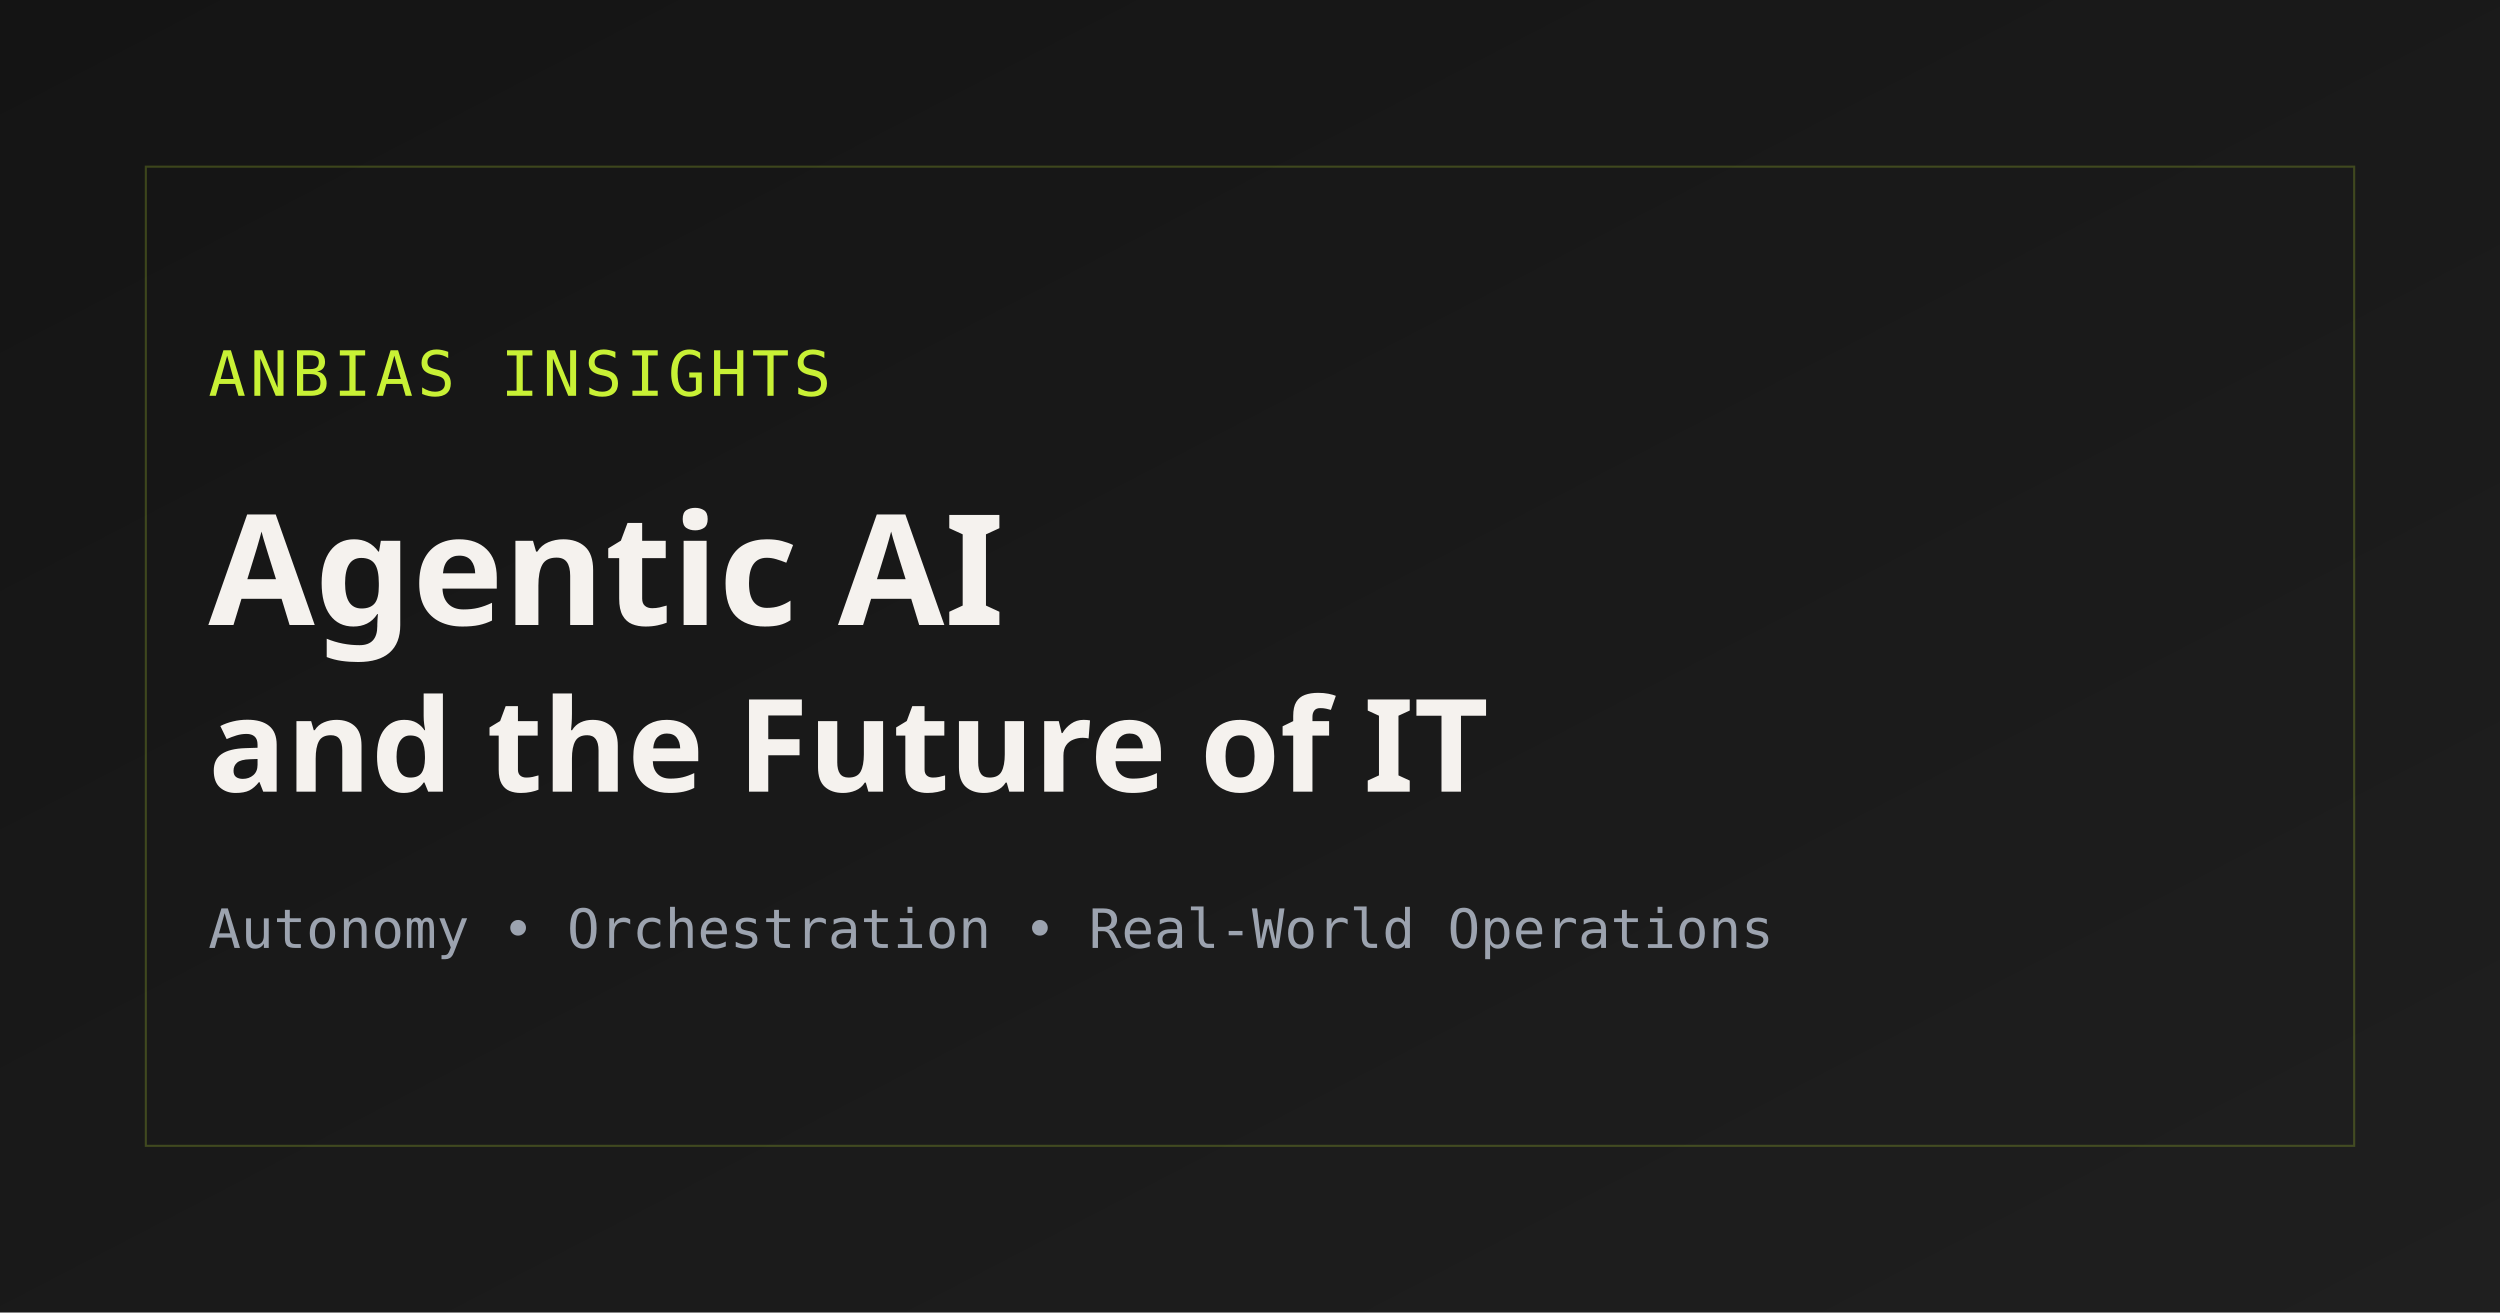
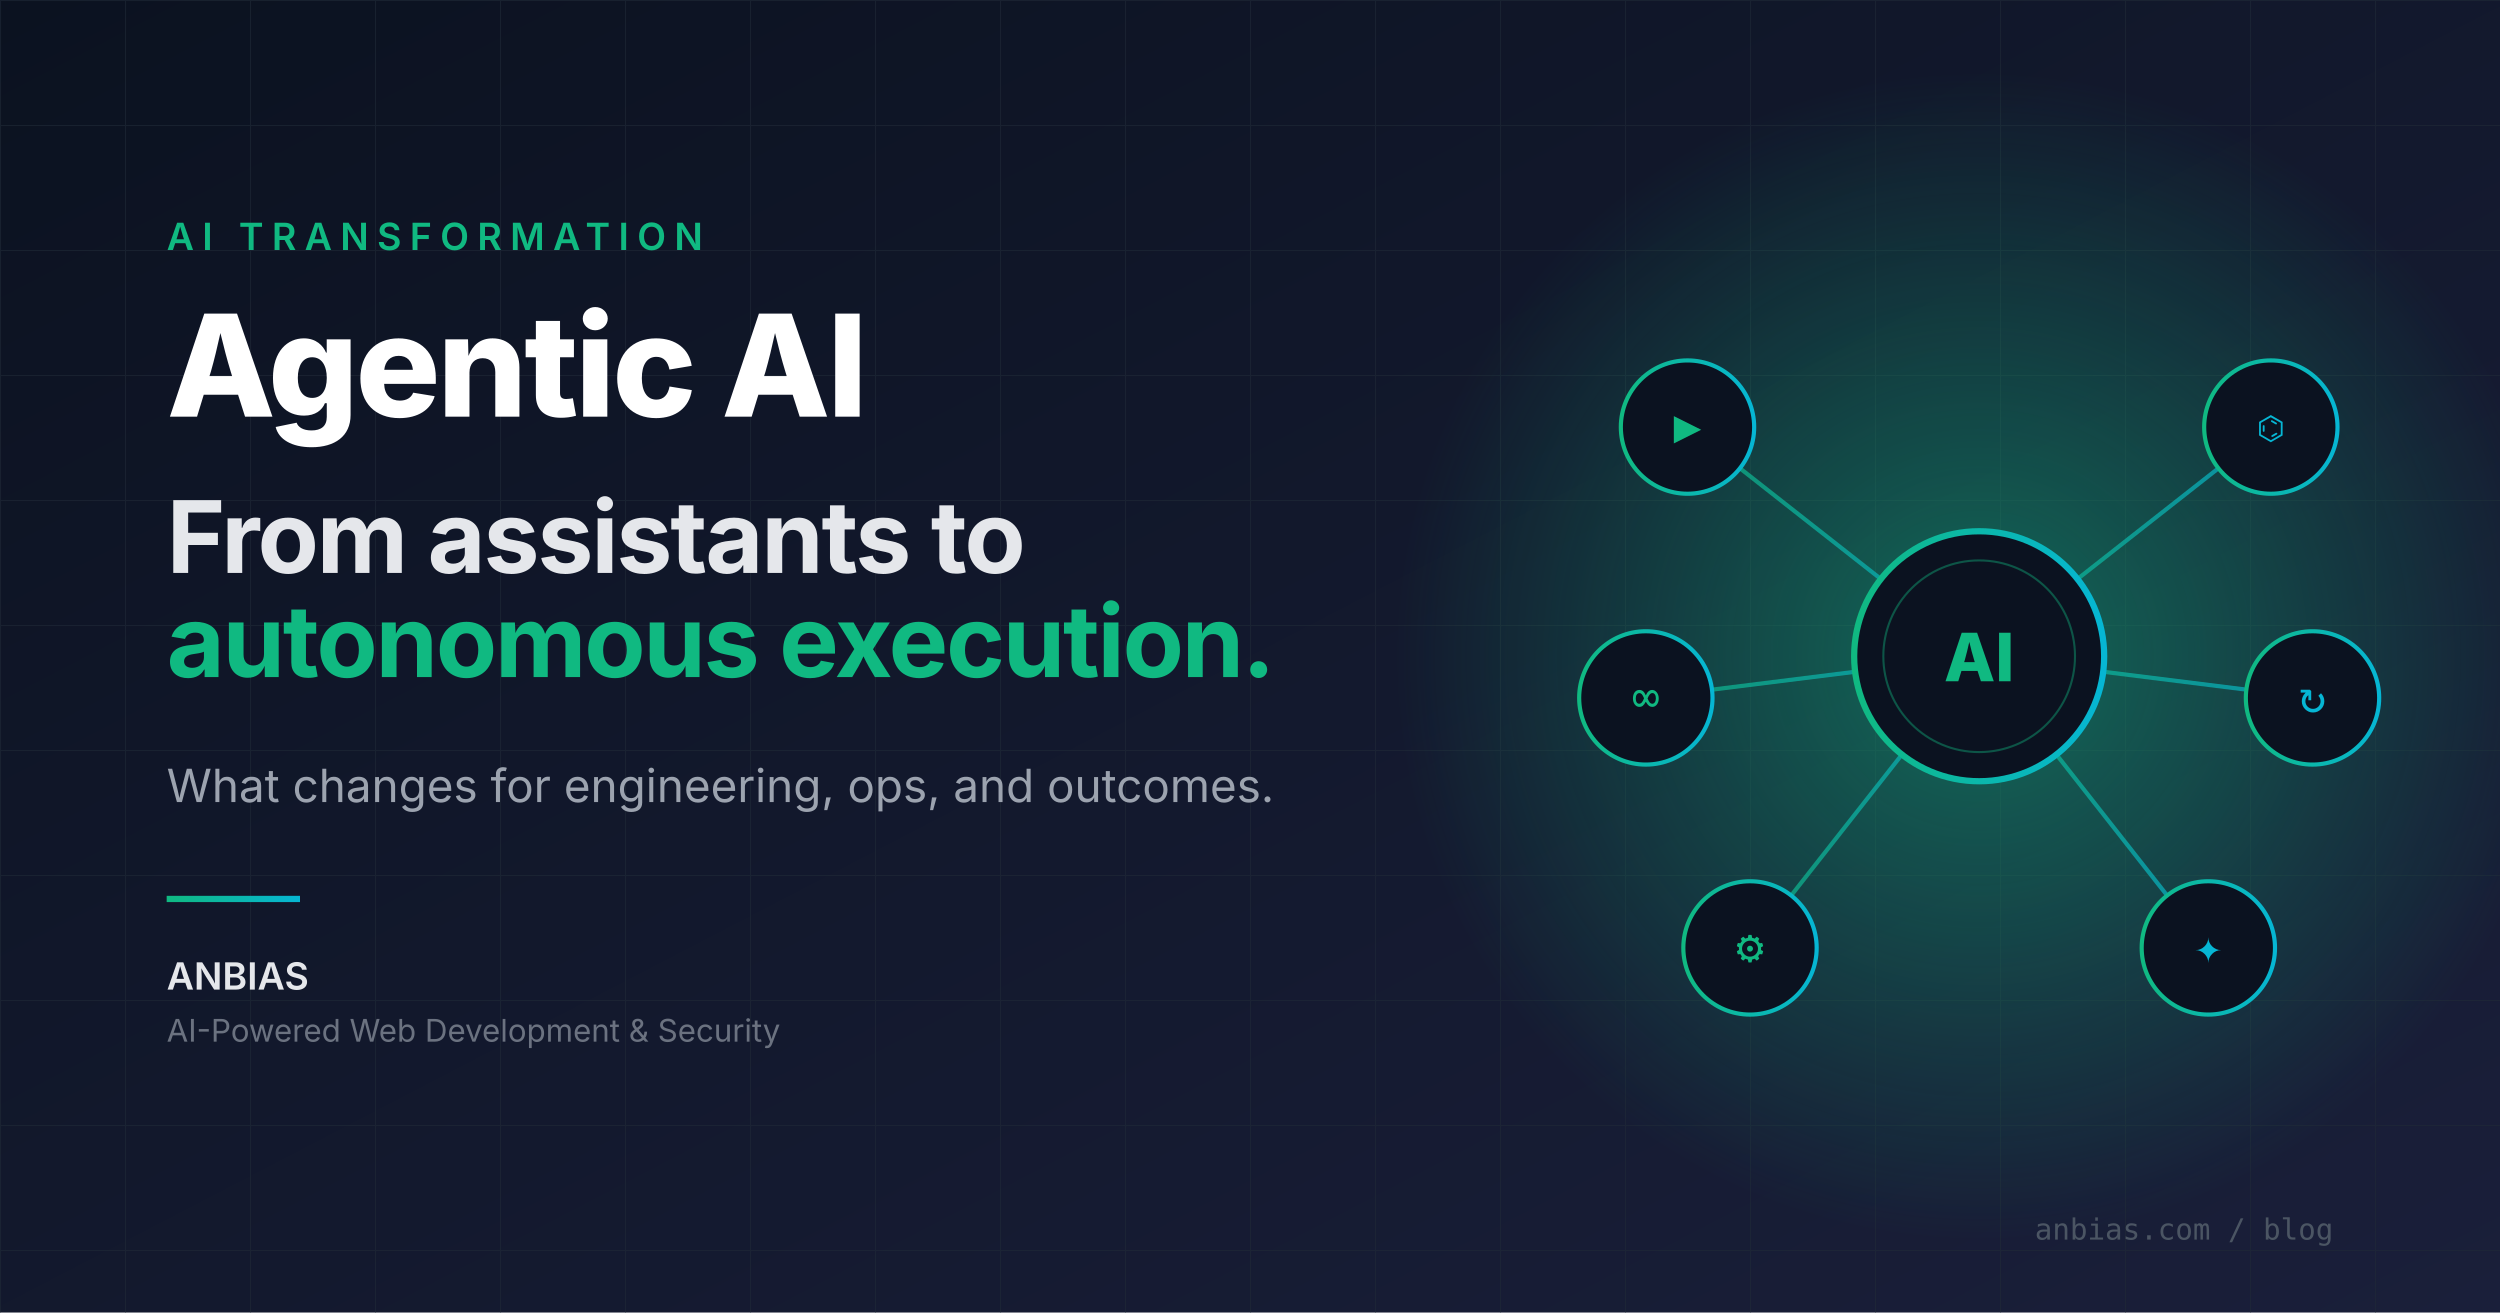
- <svg xmlns="http://www.w3.org/2000/svg" viewBox="0 0 1200 630" role="img" aria-label="Agentic AI blog featured image">
+ <svg xmlns="http://www.w3.org/2000/svg" viewBox="0 0 1200 630" role="img" aria-label="Agentic AI and How It Transforms IT">
  <defs>
-     <linearGradient id="bg" x1="0" y1="0" x2="1" y2="1">
-       <stop offset="0%" stop-color="#141414" />
-       <stop offset="100%" stop-color="#1f1f1f" />
+     <linearGradient id="bg-aai" x1="0" y1="0" x2="1" y2="1">
+       <stop offset="0%" stop-color="#0B1220" />
+       <stop offset="100%" stop-color="#1A1F3A" />
    </linearGradient>
+     <linearGradient id="acc-aai" x1="0" y1="0" x2="1" y2="0">
+       <stop offset="0%" stop-color="#10B981" />
+       <stop offset="100%" stop-color="#06B6D4" />
+     </linearGradient>
+     <radialGradient id="glow-aai" cx="0.5" cy="0.5" r="0.5">
+       <stop offset="0%" stop-color="#10B981" stop-opacity="0.5" />
+       <stop offset="100%" stop-color="#10B981" stop-opacity="0" />
+     </radialGradient>
+     <pattern id="grid-aai" x="0" y="0" width="60" height="60" patternUnits="userSpaceOnUse">
+       <path d="M 60 0 L 0 0 0 60" fill="none" stroke="#1F2937" stroke-width="1" opacity="0.6" />
+     </pattern>
  </defs>
-   <rect width="1200" height="630" fill="url(#bg)" />
-   <rect x="70" y="80" width="1060" height="470" fill="none" stroke="#C8F135" stroke-opacity="0.22" />
-   <text x="100" y="190" fill="#C8F135" font-family="JetBrains Mono, monospace" font-size="30" letter-spacing="2">ANBIAS INSIGHTS</text>
-   <text x="100" y="300" fill="#F5F2EE" font-family="Syne, sans-serif" font-weight="700" font-size="74">Agentic AI</text>
-   <text x="100" y="380" fill="#F5F2EE" font-family="Syne, sans-serif" font-weight="700" font-size="62">and the Future of IT</text>
-   <text x="100" y="455" fill="#9ca3af" font-family="JetBrains Mono, monospace" font-size="26">Autonomy • Orchestration • Real-World Operations</text>
+   <rect width="1200" height="630" fill="url(#bg-aai)" />
+   <rect width="1200" height="630" fill="url(#grid-aai)" />
+   <circle cx="950" cy="315" r="280" fill="url(#glow-aai)" />
+   <g transform="translate(950 315)">
+     <g stroke="url(#acc-aai)" stroke-width="2" fill="none" opacity="0.7">
+       <line x1="0" y1="0" x2="-140" y2="-110" />
+       <line x1="0" y1="0" x2="140" y2="-110" />
+       <line x1="0" y1="0" x2="-160" y2="20" />
+       <line x1="0" y1="0" x2="160" y2="20" />
+       <line x1="0" y1="0" x2="-110" y2="140" />
+       <line x1="0" y1="0" x2="110" y2="140" />
+     </g>
+     <g>
+       <circle cx="-140" cy="-110" r="32" fill="#0B1220" stroke="url(#acc-aai)" stroke-width="2" />
+       <circle cx="140" cy="-110" r="32" fill="#0B1220" stroke="url(#acc-aai)" stroke-width="2" />
+       <circle cx="-160" cy="20" r="32" fill="#0B1220" stroke="url(#acc-aai)" stroke-width="2" />
+       <circle cx="160" cy="20" r="32" fill="#0B1220" stroke="url(#acc-aai)" stroke-width="2" />
+       <circle cx="-110" cy="140" r="32" fill="#0B1220" stroke="url(#acc-aai)" stroke-width="2" />
+       <circle cx="110" cy="140" r="32" fill="#0B1220" stroke="url(#acc-aai)" stroke-width="2" />
+       <text x="-140" y="-103" font-family="ui-monospace, monospace" font-size="22" fill="#10B981" text-anchor="middle">▶</text>
+       <text x="140" y="-103" font-family="ui-monospace, monospace" font-size="22" fill="#06B6D4" text-anchor="middle">⌬</text>
+       <text x="-160" y="27" font-family="ui-monospace, monospace" font-size="22" fill="#10B981" text-anchor="middle">∞</text>
+       <text x="160" y="27" font-family="ui-monospace, monospace" font-size="22" fill="#06B6D4" text-anchor="middle">↻</text>
+       <text x="-110" y="147" font-family="ui-monospace, monospace" font-size="22" fill="#10B981" text-anchor="middle">⚙</text>
+       <text x="110" y="147" font-family="ui-monospace, monospace" font-size="22" fill="#06B6D4" text-anchor="middle">✦</text>
+     </g>
+     <circle r="60" fill="#0B1220" stroke="url(#acc-aai)" stroke-width="3" />
+     <circle r="46" fill="none" stroke="#10B981" stroke-width="1" opacity="0.4" />
+     <text y="12" font-family="Inter, system-ui, sans-serif" font-size="32" font-weight="800" fill="#10B981" text-anchor="middle">AI</text>
+   </g>
+   <text x="80" y="120" font-family="Inter, system-ui, sans-serif" font-size="18" font-weight="600" fill="#10B981" letter-spacing="4">
+     AI TRANSFORMATION
+   </text>
+   <text x="80" y="200" font-family="Inter, system-ui, sans-serif" font-size="68" font-weight="800" fill="#FFFFFF" letter-spacing="-1.5">
+     Agentic AI
+   </text>
+   <text x="80" y="275" font-family="Inter, system-ui, sans-serif" font-size="48" font-weight="700" fill="#E5E7EB" letter-spacing="-1">
+     From assistants to
+   </text>
+   <text x="80" y="325" font-family="Inter, system-ui, sans-serif" font-size="48" font-weight="700" fill="#10B981" letter-spacing="-1">
+     autonomous execution.
+   </text>
+   <text x="80" y="385" font-family="Inter, system-ui, sans-serif" font-size="22" font-weight="400" fill="#9CA3AF">
+     What changes for engineering, ops, and outcomes.
+   </text>
+   <rect x="80" y="430" width="64" height="3" fill="url(#acc-aai)" />
+   <text x="80" y="475" font-family="Inter, system-ui, sans-serif" font-size="18" font-weight="600" fill="#E5E7EB">ANBIAS</text>
+   <text x="80" y="500" font-family="Inter, system-ui, sans-serif" font-size="15" font-weight="400" fill="#6B7280">
+     AI-Powered Web Development &amp; Security
+   </text>
+   <text x="1120" y="595" font-family="ui-monospace, monospace" font-size="14" font-weight="500" fill="#4B5563" text-anchor="end">
+     anbias.com / blog
+   </text>
</svg>
